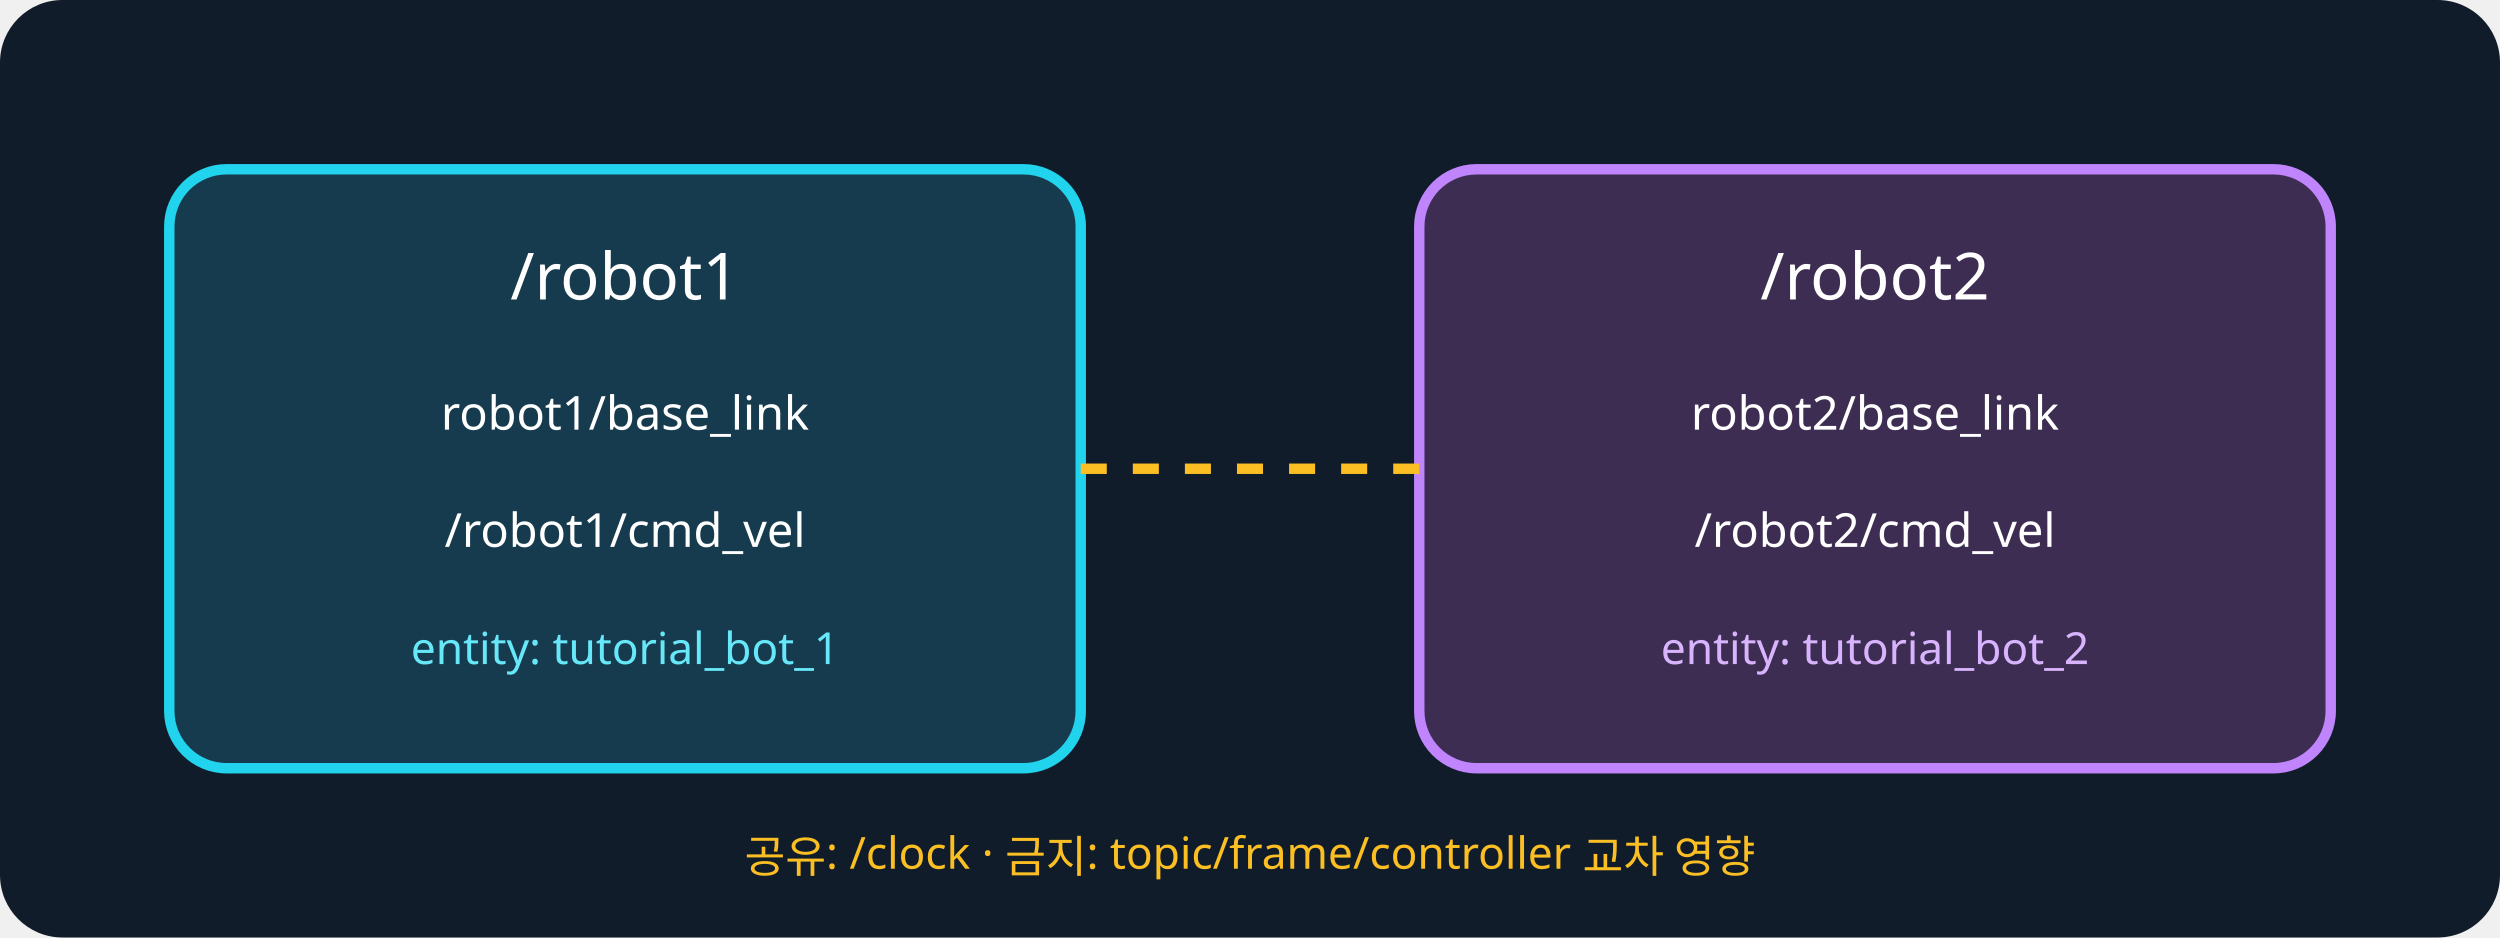
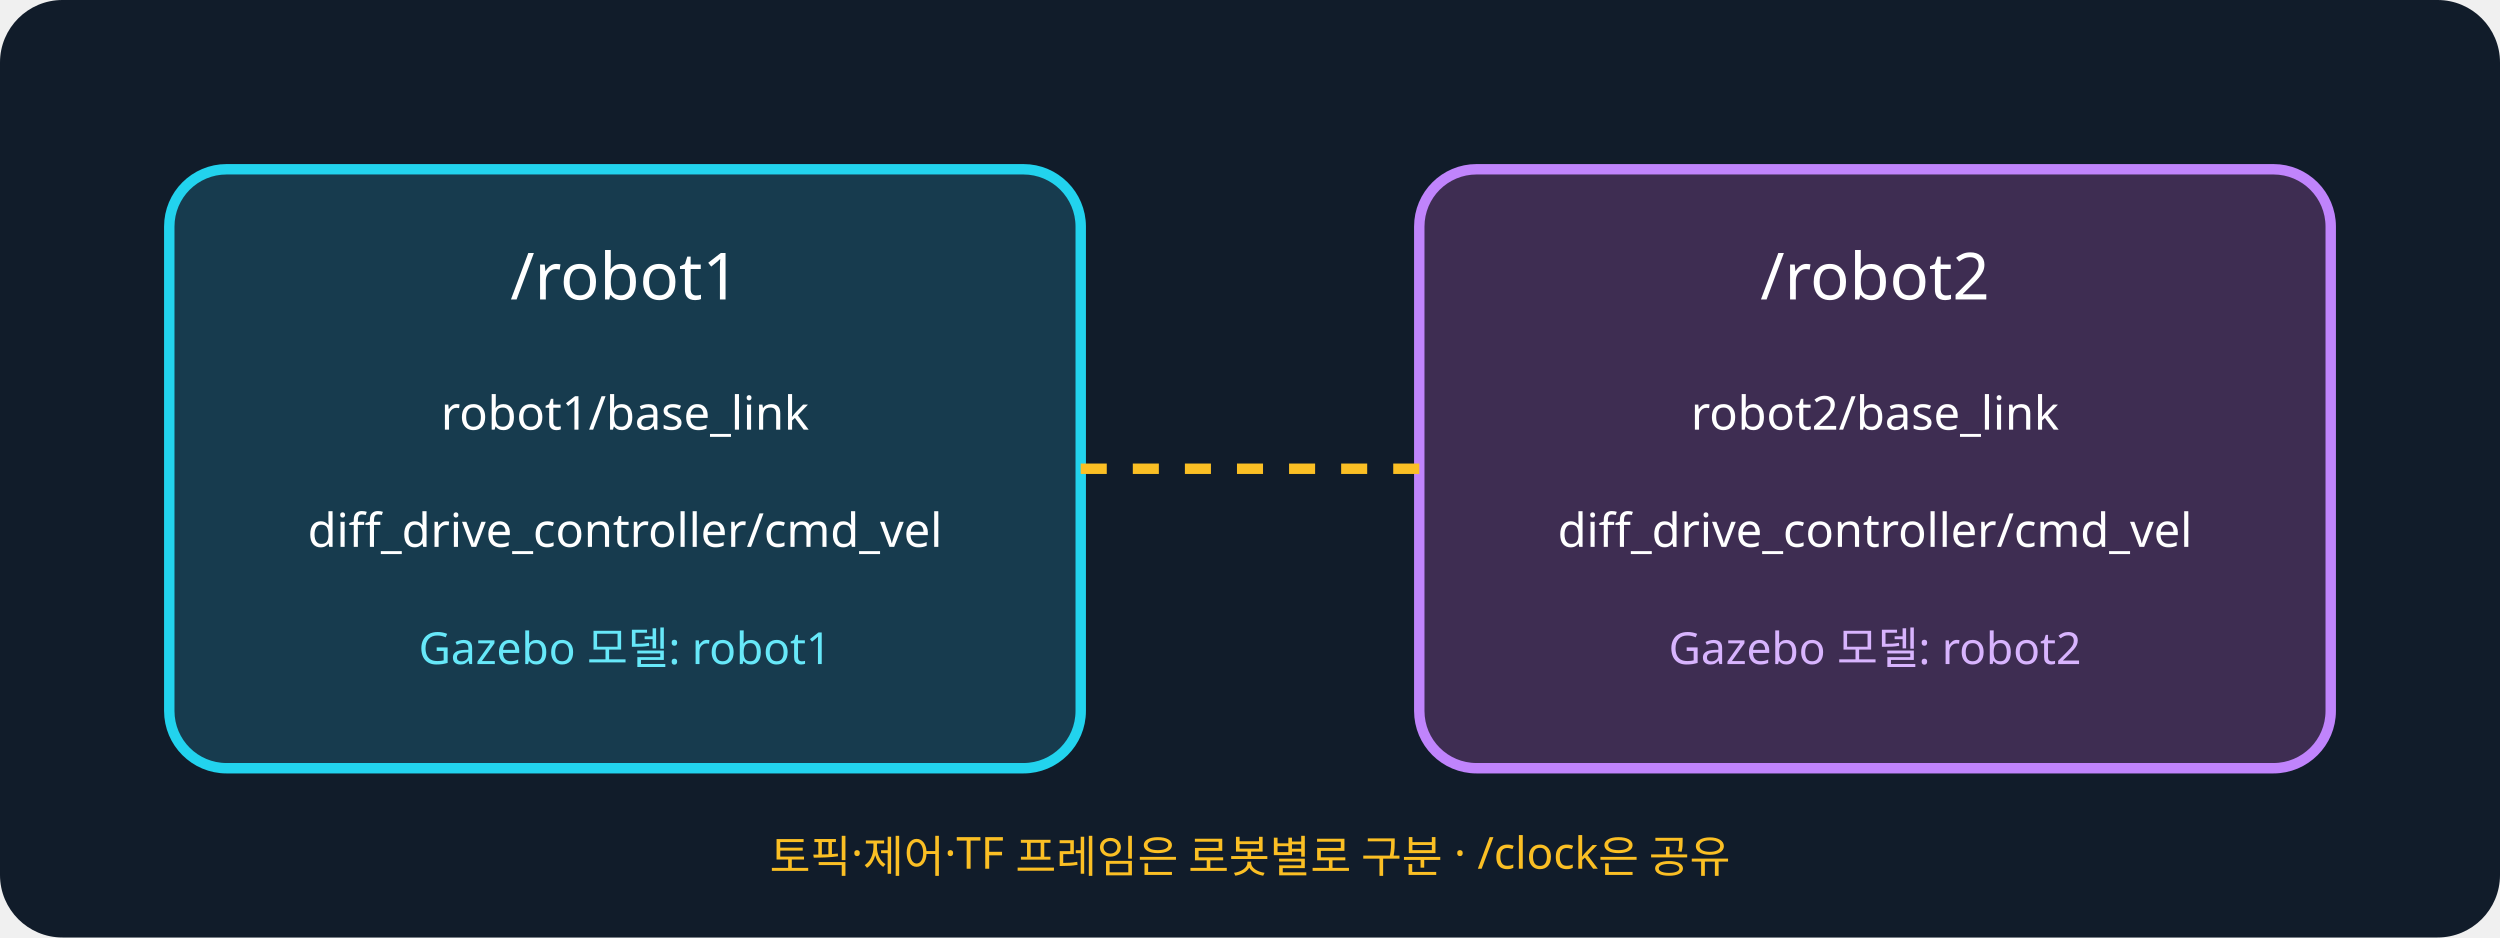
<svg xmlns="http://www.w3.org/2000/svg" viewBox="0 0 960 360" role="img" aria-labelledby="t">
  <rect width="960" height="360" rx="24" fill="#111c2a" />
  <g font-family="sans-serif">
    <rect x="65" y="65" width="350" height="230" rx="22" fill="#173b4e" stroke="#22d3ee" stroke-width="4" />
    <rect x="545" y="65" width="350" height="230" rx="22" fill="#3e2d52" stroke="#c084fc" stroke-width="4" />
    <g text-anchor="middle" fill="white">
      <text x="240" y="115" font-size="25">/robot1</text>
      <text x="720" y="115" font-size="25">/robot2</text>
      <text x="240" y="165" font-size="18">robot1/base_link</text>
      <text x="720" y="165" font-size="18">robot2/base_link</text>
-       <text x="240" y="210" font-size="18">/robot1/cmd_vel</text>
-       <text x="720" y="210" font-size="18">/robot2/cmd_vel</text>
-       <text x="240" y="255" fill="#67e8f9" font-size="17">entity: tutorial_bot_1</text>
-       <text x="720" y="255" fill="#d8b4fe" font-size="17">entity: tutorial_bot_2</text>
+       <text x="240" y="210" font-size="18">diff_drive_controller/cmd_vel</text>
+       <text x="720" y="210" font-size="18">diff_drive_controller/cmd_vel</text>
+       <text x="240" y="255" fill="#67e8f9" font-size="17">Gazebo 모델: robot1</text>
+       <text x="720" y="255" fill="#d8b4fe" font-size="17">Gazebo 모델: robot2</text>
    </g>
    <path d="M415 180h130" stroke="#fbbf24" stroke-width="4" stroke-dasharray="10 10" />
-     <text x="480" y="335" text-anchor="middle" fill="#fbbf24" font-size="17">공유: /clock · 금지: topic/frame/controller 교차 영향</text>
+     <text x="480" y="335" text-anchor="middle" fill="#fbbf24" font-size="17">토픽·제어·TF 프레임은 로봇별로 구분 · /clock은 공유</text>
  </g>
</svg>
